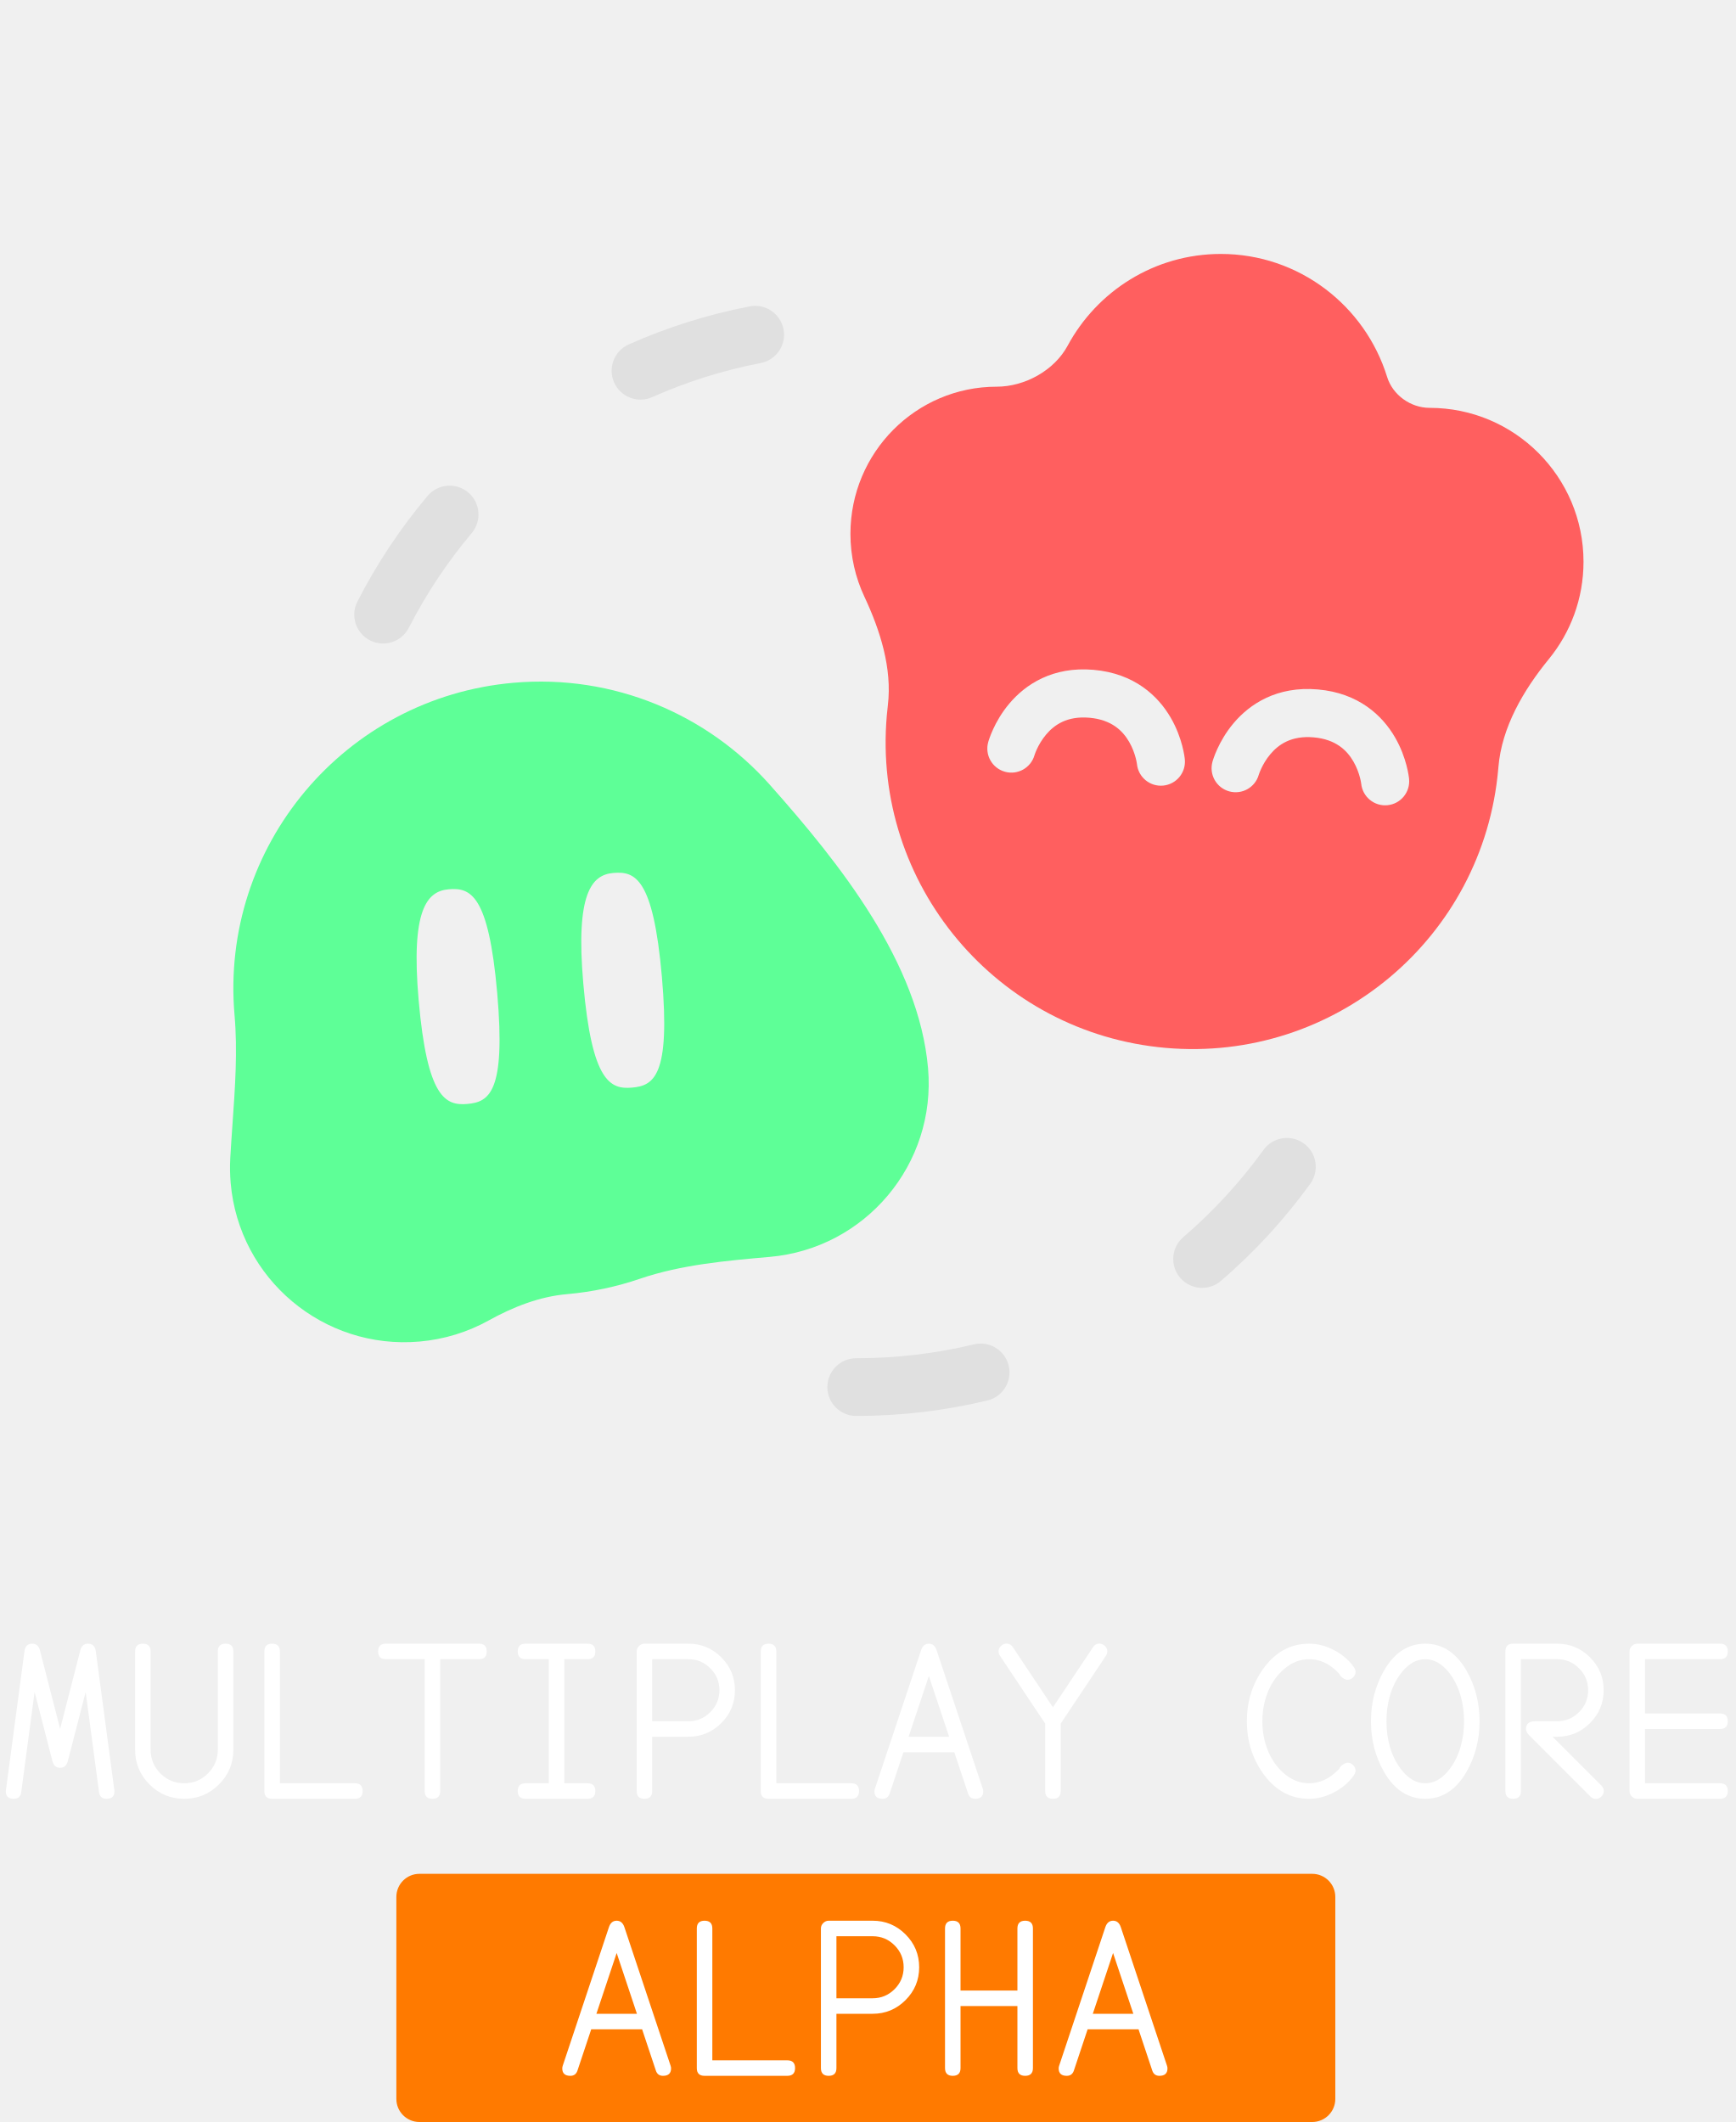
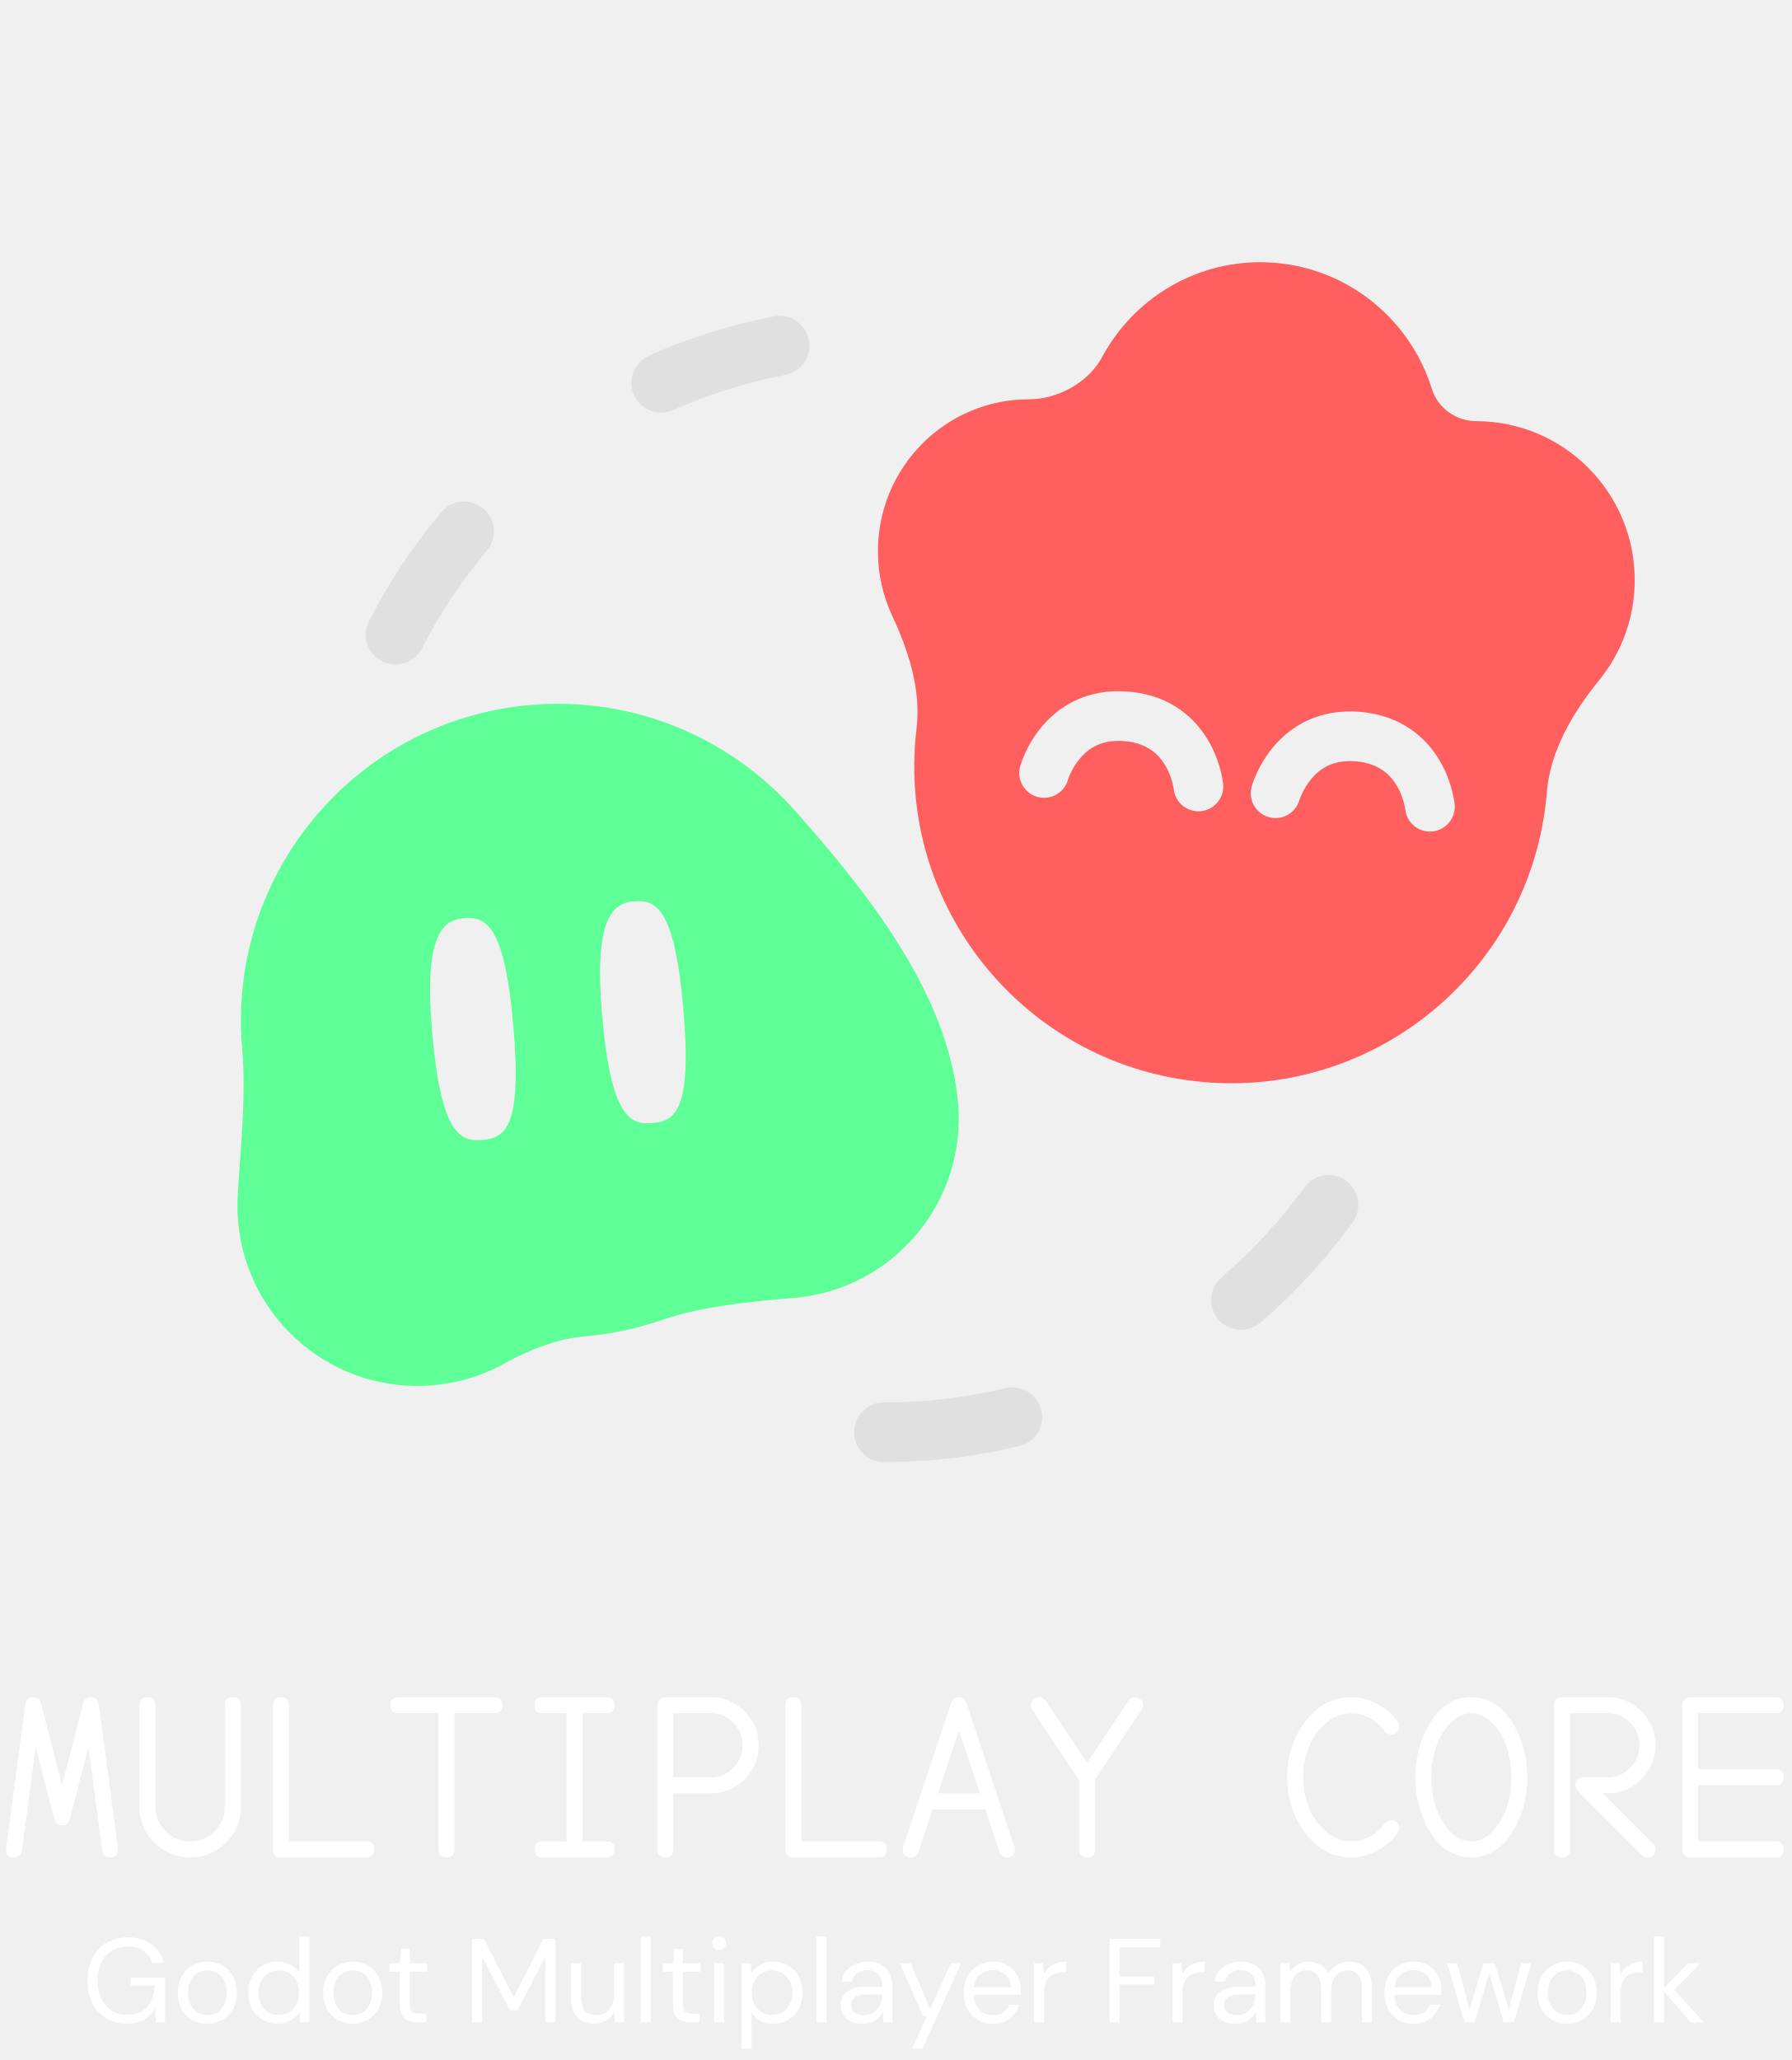
- <svg xmlns="http://www.w3.org/2000/svg" width="902" height="1103" viewBox="0 0 902 1103" fill="none">
+ <svg xmlns="http://www.w3.org/2000/svg" width="902" height="1037" viewBox="0 0 902 1037" fill="none">
  <path d="M59.469 931.076C59.469 933.692 58.107 935 55.384 935C53.055 935 51.747 933.835 51.46 931.506L44.526 879.476L35.281 915.274C34.672 917.675 33.328 918.875 31.25 918.875C29.172 918.875 27.828 917.675 27.219 915.274L17.974 879.476L11.04 931.506C10.753 933.835 9.445 935 7.116 935C4.393 935 3.031 933.692 3.031 931.076C3.031 930.861 3.049 930.646 3.085 930.431L12.706 858.352C13.029 855.701 14.373 854.375 16.738 854.375C18.816 854.375 20.16 855.54 20.769 857.869L31.25 898.665L41.731 857.869C42.34 855.54 43.648 854.375 45.655 854.375C48.092 854.375 49.471 855.701 49.794 858.352L59.415 930.431C59.451 930.646 59.469 930.861 59.469 931.076ZM121.281 909.469C121.281 916.528 118.791 922.548 113.81 927.529C108.829 932.51 102.809 935 95.75 935C88.691 935 82.671 932.51 77.69 927.529C72.709 922.548 70.219 916.528 70.219 909.469V858.406C70.219 855.719 71.562 854.375 74.25 854.375C76.938 854.375 78.281 855.719 78.281 858.406V909.469C78.281 914.27 79.983 918.391 83.388 921.831C86.828 925.235 90.948 926.938 95.75 926.938C100.552 926.938 104.655 925.235 108.059 921.831C111.499 918.391 113.219 914.27 113.219 909.469V858.406C113.219 855.719 114.563 854.375 117.25 854.375C119.938 854.375 121.281 855.719 121.281 858.406V909.469ZM188.469 930.969C188.469 933.656 187.125 935 184.438 935H141.438C138.75 935 137.406 933.674 137.406 931.022V858.406C137.406 855.719 138.75 854.375 141.438 854.375C144.125 854.375 145.469 855.719 145.469 858.406V926.938H184.438C187.125 926.938 188.469 928.281 188.469 930.969ZM252.969 858.406C252.969 861.094 251.625 862.438 248.938 862.438H228.781V930.969C228.781 933.656 227.438 935 224.75 935C222.062 935 220.719 933.656 220.719 930.969V862.438H200.562C197.875 862.438 196.531 861.094 196.531 858.406C196.531 855.719 197.875 854.375 200.562 854.375H248.938C251.625 854.375 252.969 855.719 252.969 858.406ZM309.406 930.969C309.406 933.656 308.062 935 305.375 935H273.125C270.438 935 269.094 933.656 269.094 930.969C269.094 928.281 270.438 926.938 273.125 926.938H285.219V862.438H273.125C270.438 862.438 269.094 861.094 269.094 858.406C269.094 855.719 270.438 854.375 273.125 854.375H305.375C308.062 854.375 309.406 855.719 309.406 858.406C309.406 861.094 308.062 862.438 305.375 862.438H293.281V926.938H305.375C308.062 926.938 309.406 928.281 309.406 930.969ZM381.969 878.562C381.969 885.227 379.604 890.925 374.874 895.655C370.144 900.385 364.446 902.75 357.781 902.75H338.969V930.969C338.969 933.656 337.625 935 334.938 935C332.25 935 330.906 933.656 330.906 930.969V858.406C330.906 857.331 331.3 856.4 332.089 855.611C332.913 854.787 333.863 854.375 334.938 854.375H357.781C364.446 854.375 370.144 856.74 374.874 861.47C379.604 866.2 381.969 871.898 381.969 878.562ZM373.906 878.562C373.906 874.119 372.33 870.321 369.176 867.167C366.023 864.014 362.225 862.438 357.781 862.438H338.969V894.688H357.781C362.225 894.688 366.023 893.111 369.176 889.958C372.33 886.804 373.906 883.006 373.906 878.562ZM446.469 930.969C446.469 933.656 445.125 935 442.438 935H399.438C396.75 935 395.406 933.674 395.406 931.022V858.406C395.406 855.719 396.75 854.375 399.438 854.375C402.125 854.375 403.469 855.719 403.469 858.406V926.938H442.438C445.125 926.938 446.469 928.281 446.469 930.969ZM511.022 931.13C511.022 933.71 509.625 935 506.83 935C504.967 935 503.73 934.086 503.121 932.259L495.973 910.812H469.528L462.379 932.259C461.77 934.086 460.533 935 458.67 935C455.875 935 454.478 933.71 454.478 931.13C454.478 930.664 454.567 930.18 454.746 929.679L478.719 857.761C479.471 855.504 480.815 854.375 482.75 854.375C484.685 854.375 486.029 855.504 486.781 857.761L510.754 929.679C510.933 930.18 511.022 930.664 511.022 931.13ZM493.285 902.75L482.75 871.145L472.215 902.75H493.285ZM575.522 858.352C575.522 859.141 575.272 859.911 574.77 860.664L551.281 895.924V930.969C551.281 933.656 549.938 935 547.25 935C544.562 935 543.219 933.656 543.219 930.969V895.924L519.73 860.664C519.228 859.911 518.978 859.141 518.978 858.352C518.978 857.277 519.408 856.346 520.268 855.557C521.128 854.733 522.095 854.321 523.17 854.321C524.496 854.321 525.571 854.93 526.395 856.149L547.25 887.431L568.105 856.149C568.929 854.93 570.004 854.321 571.33 854.321C572.405 854.321 573.373 854.733 574.233 855.557C575.093 856.346 575.522 857.277 575.522 858.352ZM704.522 920.326C704.522 921.115 704.218 921.957 703.609 922.853C701.1 926.436 697.696 929.356 693.396 931.614C689.132 933.871 684.796 935 680.389 935C670.678 935 662.687 930.593 656.416 921.778C650.826 913.858 648.031 904.828 648.031 894.688C648.031 884.547 650.826 875.517 656.416 867.597C662.687 858.782 670.678 854.375 680.389 854.375C684.796 854.375 689.132 855.504 693.396 857.761C697.696 860.019 701.1 862.939 703.609 866.522C704.218 867.418 704.522 868.26 704.522 869.049C704.522 870.124 704.093 871.073 703.233 871.897C702.408 872.722 701.441 873.134 700.33 873.134C699.649 873.134 698.825 872.811 697.858 872.166C696.926 871.485 696.37 870.84 696.191 870.231C696.155 870.16 695.779 869.747 695.063 868.995C690.691 864.623 685.8 862.438 680.389 862.438C675.408 862.438 670.839 864.355 666.683 868.189C662.992 871.557 660.233 875.803 658.405 880.927C656.864 885.227 656.094 889.814 656.094 894.688C656.094 899.561 656.864 904.147 658.405 908.447C660.233 913.572 662.974 917.818 666.629 921.186C670.785 925.02 675.372 926.938 680.389 926.938C685.764 926.938 690.655 924.752 695.063 920.38C695.385 920.129 695.761 919.735 696.191 919.197C696.227 918.66 696.765 918.033 697.804 917.316C698.879 916.6 699.721 916.241 700.33 916.241C701.441 916.241 702.408 916.653 703.233 917.477C704.093 918.302 704.522 919.251 704.522 920.326ZM768.969 894.688C768.969 904.327 766.711 913.088 762.196 920.971C756.821 930.324 749.673 935 740.75 935C731.828 935 724.679 930.324 719.304 920.971C714.789 913.088 712.531 904.327 712.531 894.688C712.531 885.048 714.789 876.287 719.304 868.404C724.679 859.051 731.828 854.375 740.75 854.375C749.673 854.375 756.821 859.051 762.196 868.404C766.711 876.287 768.969 885.048 768.969 894.688ZM760.906 894.688C760.906 889.993 760.315 885.586 759.133 881.465C757.735 876.592 755.585 872.399 752.683 868.888C749.099 864.588 745.122 862.438 740.75 862.438C736.378 862.438 732.401 864.588 728.817 868.888C725.915 872.399 723.765 876.592 722.368 881.465C721.185 885.586 720.594 889.993 720.594 894.688C720.594 899.382 721.185 903.789 722.368 907.91C723.765 912.783 725.915 916.976 728.817 920.487C732.401 924.787 736.378 926.938 740.75 926.938C745.122 926.938 749.099 924.787 752.683 920.487C755.585 916.976 757.735 912.783 759.133 907.91C760.315 903.789 760.906 899.382 760.906 894.688ZM833.522 930.915C833.522 932.026 833.11 932.993 832.286 933.817C831.462 934.642 830.495 935.054 829.384 935.054C828.345 935.054 827.413 934.642 826.589 933.817L794.876 902.105C793.694 900.922 793.103 899.812 793.103 898.772C793.103 896.049 794.715 894.688 797.94 894.688H809.281C813.725 894.688 817.523 893.111 820.676 889.958C823.83 886.804 825.406 883.006 825.406 878.562C825.406 874.119 823.83 870.321 820.676 867.167C817.523 864.014 813.725 862.438 809.281 862.438H790.469V930.969C790.469 933.656 789.125 935 786.438 935C783.75 935 782.406 933.656 782.406 930.969V858.352C782.406 855.701 783.732 854.375 786.384 854.375H809.281C815.946 854.375 821.644 856.74 826.374 861.47C831.104 866.2 833.469 871.898 833.469 878.562C833.469 885.227 831.104 890.925 826.374 895.655C821.644 900.385 815.946 902.75 809.281 902.75H806.916L832.286 928.12C833.11 928.944 833.522 929.876 833.522 930.915ZM897.969 930.969C897.969 933.656 896.625 935 893.938 935H850.938C849.863 935 848.913 934.606 848.089 933.817C847.3 932.993 846.906 932.044 846.906 930.969V858.406C846.906 857.331 847.3 856.4 848.089 855.611C848.913 854.787 849.863 854.375 850.938 854.375H893.938C896.625 854.375 897.969 855.719 897.969 858.406C897.969 861.094 896.625 862.438 893.938 862.438H854.969V890.656H893.938C896.625 890.656 897.969 892 897.969 894.688C897.969 897.375 896.625 898.719 893.938 898.719H854.969V926.938H893.938C896.625 926.938 897.969 928.281 897.969 930.969Z" fill="white" />
-   <rect x="206" y="974" width="488" height="129" rx="12" fill="#FF7A00" />
-   <path d="M348.772 1075.13C348.772 1077.71 347.375 1079 344.58 1079C342.717 1079 341.48 1078.09 340.871 1076.26L333.723 1054.81H307.278L300.129 1076.26C299.52 1078.09 298.283 1079 296.42 1079C293.625 1079 292.228 1077.71 292.228 1075.13C292.228 1074.66 292.317 1074.18 292.496 1073.68L316.469 1001.76C317.221 999.504 318.565 998.375 320.5 998.375C322.435 998.375 323.779 999.504 324.531 1001.76L348.504 1073.68C348.683 1074.18 348.772 1074.66 348.772 1075.13ZM331.035 1046.75L320.5 1015.14L309.965 1046.75H331.035ZM413.219 1074.97C413.219 1077.66 411.875 1079 409.188 1079H366.188C363.5 1079 362.156 1077.67 362.156 1075.02V1002.41C362.156 999.719 363.5 998.375 366.188 998.375C368.875 998.375 370.219 999.719 370.219 1002.41V1070.94H409.188C411.875 1070.94 413.219 1072.28 413.219 1074.97ZM477.719 1022.56C477.719 1029.23 475.354 1034.92 470.624 1039.65C465.894 1044.38 460.196 1046.75 453.531 1046.75H434.719V1074.97C434.719 1077.66 433.375 1079 430.688 1079C428 1079 426.656 1077.66 426.656 1074.97V1002.41C426.656 1001.33 427.05 1000.4 427.839 999.611C428.663 998.787 429.613 998.375 430.688 998.375H453.531C460.196 998.375 465.894 1000.74 470.624 1005.47C475.354 1010.2 477.719 1015.9 477.719 1022.56ZM469.656 1022.56C469.656 1018.12 468.08 1014.32 464.926 1011.17C461.773 1008.01 457.975 1006.44 453.531 1006.44H434.719V1038.69H453.531C457.975 1038.69 461.773 1037.11 464.926 1033.96C468.08 1030.8 469.656 1027.01 469.656 1022.56ZM536.844 1074.97C536.844 1077.66 535.5 1079 532.813 1079C530.125 1079 528.781 1077.66 528.781 1074.97V1042.72H499.219V1074.97C499.219 1077.66 497.875 1079 495.188 1079C492.5 1079 491.156 1077.66 491.156 1074.97V1002.41C491.156 999.719 492.5 998.375 495.188 998.375C497.875 998.375 499.219 999.719 499.219 1002.41V1034.66H528.781V1002.41C528.781 999.719 530.125 998.375 532.813 998.375C535.5 998.375 536.844 999.719 536.844 1002.41V1074.97ZM606.772 1075.13C606.772 1077.71 605.375 1079 602.58 1079C600.717 1079 599.48 1078.09 598.871 1076.26L591.723 1054.81H565.278L558.129 1076.26C557.52 1078.09 556.283 1079 554.42 1079C551.625 1079 550.228 1077.71 550.228 1075.13C550.228 1074.66 550.317 1074.18 550.496 1073.68L574.469 1001.76C575.221 999.504 576.565 998.375 578.5 998.375C580.435 998.375 581.779 999.504 582.531 1001.76L606.504 1073.68C606.683 1074.18 606.772 1074.66 606.772 1075.13ZM589.035 1046.75L578.5 1015.14L567.965 1046.75H589.035Z" fill="white" />
  <path fill-rule="evenodd" clip-rule="evenodd" d="M332.511 664.716C353.965 657.383 377.421 655.309 400.007 653.333C449.834 648.974 486.693 605.047 482.334 555.22C477.54 500.428 436.638 449.023 400.098 407.914C367.731 371.502 319.155 350.327 266.893 354.9C179.139 362.577 114.224 439.94 121.902 527.694C123.523 546.229 122.179 565.275 120.851 584.083C120.426 590.116 120.002 596.124 119.678 602.084C119.447 606.331 119.513 610.646 119.894 615.006C124.253 664.834 168.18 701.693 218.007 697.333C231.071 696.19 243.244 692.327 254.016 686.351C266.608 679.365 280.351 673.941 294.696 672.686C307.872 671.533 320.533 668.809 332.511 664.716ZM344.01 507.76C348.529 559.415 339.747 564.347 328.468 565.334C317.19 566.321 307.625 562.3 303.166 511.334C299.068 464.5 307.428 454.747 318.707 453.76C329.986 452.773 339.49 456.106 344.01 507.76ZM258.424 516.252C262.943 567.906 254.161 572.839 242.883 573.826C231.604 574.812 222.039 570.791 217.58 519.825C213.483 472.992 221.843 463.238 233.121 462.252C244.4 461.265 253.905 464.597 258.424 516.252Z" fill="#5EFF97" />
  <path fill-rule="evenodd" clip-rule="evenodd" d="M720.93 195.934C723.836 205.327 733.168 212 743 212C787.183 212 823 247.818 823 292C823 311.202 816.235 328.824 804.958 342.613C791.805 358.694 780.458 378.084 778.763 398.79C778.738 399.092 778.712 399.395 778.686 399.697C771.008 487.452 693.646 552.367 605.891 544.689C518.137 537.012 453.222 459.649 460.9 371.895C461.053 370.139 461.235 368.392 461.444 366.654C463.758 347.412 457.467 327.669 449.236 310.122C444.595 300.227 442 289.169 442 277.501C442 235.251 476.026 201.001 518 201.001C532.627 201.001 547.943 192.574 554.883 179.699C570.196 151.291 600.108 132 634.5 132C675.109 132 709.47 158.893 720.93 195.934ZM654.218 402.74C652.331 409.335 645.474 413.184 638.853 411.344C632.202 409.496 628.308 402.605 630.157 395.954L630.16 395.941C630.157 395.954 630.159 395.948 630.16 395.941L630.172 395.901L630.19 395.836C630.204 395.788 630.22 395.733 630.238 395.671C630.275 395.546 630.322 395.39 630.38 395.206C630.495 394.838 630.654 394.355 630.86 393.774C631.272 392.616 631.879 391.051 632.72 389.222C634.387 385.6 637.061 380.744 641.11 375.932C649.477 365.989 663.631 356.506 684.93 358.369C706.23 360.233 718.522 372.03 725.036 383.275C728.187 388.716 729.978 393.963 730.99 397.82C731.501 399.767 731.827 401.414 732.031 402.626C732.133 403.233 732.206 403.736 732.255 404.119C732.28 404.31 732.3 404.472 732.314 404.601C732.322 404.666 732.328 404.723 732.333 404.772L732.34 404.839L732.344 404.881C732.345 404.888 732.34 404.839 732.34 404.839L732.345 404.894C733.011 411.765 727.98 417.875 721.109 418.541C714.269 419.203 708.184 414.222 707.471 407.399L707.465 407.35L707.458 407.298C707.444 407.193 707.418 407.016 707.378 406.777C707.282 406.206 707.106 405.299 706.808 404.164C706.203 401.856 705.151 398.824 703.403 395.806C700.117 390.133 694.377 384.291 682.752 383.274C671.126 382.257 664.459 387.013 660.238 392.029C657.992 394.698 656.43 397.502 655.433 399.669C654.943 400.735 654.612 401.598 654.418 402.143C654.322 402.414 654.261 402.603 654.233 402.693L654.218 402.74ZM522.299 401.147C528.919 402.987 535.777 399.138 537.663 392.543L537.678 392.495C537.706 392.405 537.767 392.217 537.863 391.946C538.057 391.401 538.388 390.538 538.878 389.472C539.875 387.305 541.437 384.501 543.683 381.832C547.905 376.816 554.572 372.06 566.197 373.077C577.822 374.094 583.562 379.935 586.848 385.609C588.596 388.627 589.648 391.659 590.253 393.967C590.551 395.102 590.727 396.009 590.823 396.579C590.871 396.863 590.898 397.059 590.91 397.153L590.917 397.202C591.629 404.025 597.714 409.006 604.554 408.343C611.425 407.678 616.456 401.568 615.791 394.697L615.788 394.671C615.785 394.642 615.79 394.69 615.789 394.684L615.788 394.671L615.785 394.642L615.778 394.575C615.773 394.526 615.767 394.469 615.76 394.404C615.745 394.274 615.726 394.113 615.701 393.922C615.651 393.539 615.579 393.036 615.476 392.429C615.272 391.216 614.946 389.57 614.435 387.623C613.423 383.766 611.633 378.519 608.481 373.078C601.967 361.832 589.676 350.035 568.376 348.172C547.076 346.308 532.923 355.792 524.555 365.735C520.506 370.546 517.832 375.402 516.166 379.025C515.324 380.854 514.717 382.419 514.306 383.577C514.099 384.158 513.941 384.641 513.825 385.009C513.8 385.088 513.778 385.162 513.757 385.23C513.729 385.321 513.704 385.402 513.683 385.474C513.673 385.51 513.663 385.545 513.653 385.576C513.647 385.598 513.641 385.619 513.635 385.638L513.617 385.703L513.609 385.731L513.606 385.744C513.604 385.75 513.66 385.554 513.653 385.576L513.602 385.756C511.754 392.408 515.647 399.298 522.299 401.147Z" fill="#FF5F5F" />
  <path fill-rule="evenodd" clip-rule="evenodd" d="M407.23 171.151C408.797 179.285 403.472 187.15 395.337 188.717C375.677 192.503 356.804 198.495 338.983 206.427C331.415 209.795 322.549 206.391 319.18 198.822C315.811 191.254 319.216 182.388 326.785 179.019C346.668 170.169 367.729 163.482 389.664 159.258C397.799 157.691 405.663 163.016 407.23 171.151ZM243.346 255.962C249.685 261.295 250.502 270.757 245.169 277.097C232.502 292.156 221.509 308.662 212.473 326.33C208.701 333.706 199.664 336.627 192.288 332.855C184.913 329.083 181.991 320.046 185.764 312.67C195.841 292.965 208.097 274.564 222.211 257.785C227.544 251.446 237.006 250.629 243.346 255.962ZM677.629 594.343C684.343 599.196 685.852 608.573 680.999 615.287C667.541 633.907 651.934 650.87 634.543 665.812C628.259 671.21 618.789 670.493 613.39 664.209C607.991 657.925 608.709 648.455 614.993 643.056C630.602 629.645 644.609 614.422 656.685 597.714C661.538 590.999 670.914 589.49 677.629 594.343ZM524.259 709.879C526.193 717.935 521.231 726.033 513.175 727.967C491.292 733.221 468.461 736 445.001 736C436.716 736 430.001 729.284 430.001 721C430.001 712.716 436.716 706 445.001 706C466.084 706 486.565 703.503 506.171 698.796C514.227 696.862 522.325 701.824 524.259 709.879Z" fill="#E0E0E0" />
+   <path d="M63.721 1018.72C59.801 1018.72 56.361 1017.82 53.401 1016.02C50.441 1014.18 48.141 1011.64 46.501 1008.4C44.861 1005.12 44.041 1001.34 44.041 997.06C44.041 992.78 44.861 989 46.501 985.72C48.181 982.44 50.541 979.88 53.581 978.04C56.661 976.2 60.281 975.28 64.441 975.28C69.161 975.28 73.081 976.42 76.201 978.7C79.361 980.98 81.401 984.12 82.321 988.12H76.501C75.941 985.6 74.601 983.6 72.481 982.12C70.401 980.64 67.721 979.9 64.441 979.9C61.361 979.9 58.681 980.6 56.401 982C54.121 983.36 52.341 985.32 51.061 987.88C49.821 990.44 49.201 993.5 49.201 997.06C49.201 1000.62 49.821 1003.68 51.061 1006.24C52.301 1008.8 54.021 1010.78 56.221 1012.18C58.421 1013.54 60.981 1014.22 63.901 1014.22C68.381 1014.22 71.761 1012.92 74.041 1010.32C76.321 1007.68 77.621 1004.08 77.941 999.52H65.821V995.56H83.101V1018H78.481L78.061 1011.1C76.541 1013.54 74.681 1015.42 72.481 1016.74C70.281 1018.06 67.361 1018.72 63.721 1018.72ZM104.331 1018.72C101.531 1018.72 99.011 1018.08 96.771 1016.8C94.531 1015.52 92.751 1013.72 91.431 1011.4C90.151 1009.04 89.511 1006.28 89.511 1003.12C89.511 999.96 90.171 997.22 91.491 994.9C92.811 992.54 94.591 990.72 96.831 989.44C99.111 988.16 101.651 987.52 104.451 987.52C107.251 987.52 109.771 988.16 112.011 989.44C114.251 990.72 116.011 992.54 117.291 994.9C118.611 997.22 119.271 999.96 119.271 1003.12C119.271 1006.28 118.611 1009.04 117.291 1011.4C115.971 1013.72 114.171 1015.52 111.891 1016.8C109.651 1018.08 107.131 1018.72 104.331 1018.72ZM104.331 1014.4C106.051 1014.4 107.651 1013.98 109.131 1013.14C110.611 1012.3 111.811 1011.04 112.731 1009.36C113.651 1007.68 114.111 1005.6 114.111 1003.12C114.111 1000.64 113.651 998.56 112.731 996.88C111.851 995.2 110.671 993.94 109.191 993.1C107.711 992.26 106.131 991.84 104.451 991.84C102.731 991.84 101.131 992.26 99.651 993.1C98.171 993.94 96.971 995.2 96.051 996.88C95.131 998.56 94.671 1000.64 94.671 1003.12C94.671 1005.6 95.131 1007.68 96.051 1009.36C96.971 1011.04 98.151 1012.3 99.591 1013.14C101.071 1013.98 102.651 1014.4 104.331 1014.4ZM139.779 1018.72C136.819 1018.72 134.219 1018.04 131.979 1016.68C129.779 1015.32 128.059 1013.46 126.819 1011.1C125.619 1008.74 125.019 1006.06 125.019 1003.06C125.019 1000.06 125.639 997.4 126.879 995.08C128.119 992.72 129.839 990.88 132.039 989.56C134.239 988.2 136.839 987.52 139.839 987.52C142.279 987.52 144.439 988.02 146.319 989.02C148.199 990.02 149.659 991.42 150.699 993.22V974.8H155.739V1018H151.179L150.699 1013.08C149.739 1014.52 148.359 1015.82 146.559 1016.98C144.759 1018.14 142.499 1018.72 139.779 1018.72ZM140.319 1014.34C142.319 1014.34 144.079 1013.88 145.599 1012.96C147.159 1012 148.359 1010.68 149.199 1009C150.079 1007.32 150.519 1005.36 150.519 1003.12C150.519 1000.88 150.079 998.92 149.199 997.24C148.359 995.56 147.159 994.26 145.599 993.34C144.079 992.38 142.319 991.9 140.319 991.9C138.359 991.9 136.599 992.38 135.039 993.34C133.519 994.26 132.319 995.56 131.439 997.24C130.599 998.92 130.179 1000.88 130.179 1003.12C130.179 1005.36 130.599 1007.32 131.439 1009C132.319 1010.68 133.519 1012 135.039 1012.96C136.599 1013.88 138.359 1014.34 140.319 1014.34ZM177.514 1018.72C174.714 1018.72 172.194 1018.08 169.954 1016.8C167.714 1015.52 165.934 1013.72 164.614 1011.4C163.334 1009.04 162.694 1006.28 162.694 1003.12C162.694 999.96 163.354 997.22 164.674 994.9C165.994 992.54 167.774 990.72 170.014 989.44C172.294 988.16 174.834 987.52 177.634 987.52C180.434 987.52 182.954 988.16 185.194 989.44C187.434 990.72 189.194 992.54 190.474 994.9C191.794 997.22 192.454 999.96 192.454 1003.12C192.454 1006.28 191.794 1009.04 190.474 1011.4C189.154 1013.72 187.354 1015.52 185.074 1016.8C182.834 1018.08 180.314 1018.72 177.514 1018.72ZM177.514 1014.4C179.234 1014.4 180.834 1013.98 182.314 1013.14C183.794 1012.3 184.994 1011.04 185.914 1009.36C186.834 1007.68 187.294 1005.6 187.294 1003.12C187.294 1000.64 186.834 998.56 185.914 996.88C185.034 995.2 183.854 993.94 182.374 993.1C180.894 992.26 179.314 991.84 177.634 991.84C175.914 991.84 174.314 992.26 172.834 993.1C171.354 993.94 170.154 995.2 169.234 996.88C168.314 998.56 167.854 1000.64 167.854 1003.12C167.854 1005.6 168.314 1007.68 169.234 1009.36C170.154 1011.04 171.334 1012.3 172.774 1013.14C174.254 1013.98 175.834 1014.4 177.514 1014.4ZM210.05 1018C207.33 1018 205.19 1017.34 203.63 1016.02C202.07 1014.7 201.29 1012.32 201.29 1008.88V992.5H196.13V988.24H201.29L201.95 981.1H206.33V988.24H215.09V992.5H206.33V1008.88C206.33 1010.76 206.71 1012.04 207.47 1012.72C208.23 1013.36 209.57 1013.68 211.49 1013.68H214.61V1018H210.05ZM237.672 1018V976H243.552L258.672 1005.28L273.672 976H279.612V1018H274.572V985L260.532 1012H256.752L242.712 985.06V1018H237.672ZM299.033 1018.72C295.513 1018.72 292.713 1017.66 290.633 1015.54C288.553 1013.38 287.513 1010.08 287.513 1005.64V988.24H292.553V1005.1C292.553 1011.3 295.093 1014.4 300.173 1014.4C302.773 1014.4 304.913 1013.48 306.593 1011.64C308.313 1009.76 309.173 1007.1 309.173 1003.66V988.24H314.213V1018H309.653L309.293 1012.66C308.373 1014.54 306.993 1016.02 305.153 1017.1C303.353 1018.18 301.313 1018.72 299.033 1018.72ZM322.509 1018V974.8H327.549V1018H322.509ZM347.57 1018C344.85 1018 342.71 1017.34 341.15 1016.02C339.59 1014.7 338.81 1012.32 338.81 1008.88V992.5H333.65V988.24H338.81L339.47 981.1H343.85V988.24H352.61V992.5H343.85V1008.88C343.85 1010.76 344.23 1012.04 344.99 1012.72C345.75 1013.36 347.09 1013.68 349.01 1013.68H352.13V1018H347.57ZM362.073 981.64C361.073 981.64 360.233 981.32 359.553 980.68C358.913 980 358.593 979.16 358.593 978.16C358.593 977.2 358.913 976.4 359.553 975.76C360.233 975.12 361.073 974.8 362.073 974.8C363.033 974.8 363.853 975.12 364.533 975.76C365.213 976.4 365.553 977.2 365.553 978.16C365.553 979.16 365.213 980 364.533 980.68C363.853 981.32 363.033 981.64 362.073 981.64ZM359.553 1018V988.24H364.593V1018H359.553ZM373.369 1031.2V988.24H377.929L378.409 993.16C379.369 991.72 380.729 990.42 382.489 989.26C384.289 988.1 386.569 987.52 389.329 987.52C392.289 987.52 394.869 988.2 397.069 989.56C399.269 990.92 400.969 992.78 402.169 995.14C403.409 997.5 404.029 1000.18 404.029 1003.18C404.029 1006.18 403.409 1008.86 402.169 1011.22C400.969 1013.54 399.249 1015.38 397.009 1016.74C394.809 1018.06 392.229 1018.72 389.269 1018.72C386.829 1018.72 384.649 1018.22 382.729 1017.22C380.849 1016.22 379.409 1014.82 378.409 1013.02V1031.2H373.369ZM388.729 1014.34C390.729 1014.34 392.489 1013.88 394.009 1012.96C395.529 1012 396.729 1010.68 397.609 1009C398.489 1007.32 398.929 1005.36 398.929 1003.12C398.929 1000.88 398.489 998.92 397.609 997.24C396.729 995.56 395.529 994.26 394.009 993.34C392.489 992.38 390.729 991.9 388.729 991.9C386.729 991.9 384.969 992.38 383.449 993.34C381.929 994.26 380.729 995.56 379.849 997.24C378.969 998.92 378.529 1000.88 378.529 1003.12C378.529 1005.36 378.969 1007.32 379.849 1009C380.729 1010.68 381.929 1012 383.449 1012.96C384.969 1013.88 386.729 1014.34 388.729 1014.34ZM411.044 1018V974.8H416.084V1018H411.044ZM434.245 1018.72C431.765 1018.72 429.705 1018.3 428.065 1017.46C426.425 1016.62 425.205 1015.5 424.405 1014.1C423.605 1012.7 423.205 1011.18 423.205 1009.54C423.205 1006.5 424.365 1004.16 426.685 1002.52C429.005 1000.88 432.165 1000.06 436.165 1000.06H444.205V999.7C444.205 997.1 443.525 995.14 442.165 993.82C440.805 992.46 438.985 991.78 436.705 991.78C434.745 991.78 433.045 992.28 431.605 993.28C430.205 994.24 429.325 995.66 428.965 997.54H423.805C424.005 995.38 424.725 993.56 425.965 992.08C427.245 990.6 428.825 989.48 430.705 988.72C432.585 987.92 434.585 987.52 436.705 987.52C440.865 987.52 443.985 988.64 446.065 990.88C448.185 993.08 449.245 996.02 449.245 999.7V1018H444.745L444.445 1012.66C443.605 1014.34 442.365 1015.78 440.725 1016.98C439.125 1018.14 436.965 1018.72 434.245 1018.72ZM435.025 1014.46C436.945 1014.46 438.585 1013.96 439.945 1012.96C441.345 1011.96 442.405 1010.66 443.125 1009.06C443.845 1007.46 444.205 1005.78 444.205 1004.02V1003.96H436.585C433.625 1003.96 431.525 1004.48 430.285 1005.52C429.085 1006.52 428.485 1007.78 428.485 1009.3C428.485 1010.86 429.045 1012.12 430.165 1013.08C431.325 1014 432.945 1014.46 435.025 1014.46ZM459.167 1031.2L466.547 1015.12H464.807L452.987 988.24H458.447L468.287 1011.4L478.727 988.24H483.947L464.447 1031.2H459.167ZM499.834 1018.72C496.994 1018.72 494.474 1018.08 492.274 1016.8C490.074 1015.48 488.334 1013.66 487.054 1011.34C485.814 1009.02 485.194 1006.28 485.194 1003.12C485.194 1000 485.814 997.28 487.054 994.96C488.294 992.6 490.014 990.78 492.214 989.5C494.454 988.18 497.034 987.52 499.954 987.52C502.834 987.52 505.314 988.18 507.394 989.5C509.514 990.78 511.134 992.48 512.254 994.6C513.374 996.72 513.934 999 513.934 1001.44C513.934 1001.88 513.914 1002.32 513.874 1002.76C513.874 1003.2 513.874 1003.7 513.874 1004.26H490.174C490.294 1006.54 490.814 1008.44 491.734 1009.96C492.694 1011.44 493.874 1012.56 495.274 1013.32C496.714 1014.08 498.234 1014.46 499.834 1014.46C501.914 1014.46 503.654 1013.98 505.054 1013.02C506.454 1012.06 507.474 1010.76 508.114 1009.12H513.094C512.294 1011.88 510.754 1014.18 508.474 1016.02C506.234 1017.82 503.354 1018.72 499.834 1018.72ZM499.834 991.78C497.434 991.78 495.294 992.52 493.414 994C491.574 995.44 490.514 997.56 490.234 1000.36H508.954C508.834 997.68 507.914 995.58 506.194 994.06C504.474 992.54 502.354 991.78 499.834 991.78ZM520.615 1018V988.24H525.175L525.595 993.94C526.515 991.98 527.915 990.42 529.795 989.26C531.675 988.1 533.995 987.52 536.755 987.52V992.8H535.375C533.615 992.8 531.995 993.12 530.515 993.76C529.035 994.36 527.855 995.4 526.975 996.88C526.095 998.36 525.655 1000.4 525.655 1003V1018H520.615ZM558.59 1018V976H584.15V980.14H563.63V994.9H581.09V998.98H563.63V1018H558.59ZM590.341 1018V988.24H594.901L595.321 993.94C596.241 991.98 597.641 990.42 599.521 989.26C601.401 988.1 603.721 987.52 606.481 987.52V992.8H605.101C603.341 992.8 601.721 993.12 600.241 993.76C598.761 994.36 597.581 995.4 596.701 996.88C595.821 998.36 595.381 1000.4 595.381 1003V1018H590.341ZM622.038 1018.72C619.558 1018.72 617.498 1018.3 615.858 1017.46C614.218 1016.62 612.998 1015.5 612.198 1014.1C611.398 1012.7 610.998 1011.18 610.998 1009.54C610.998 1006.5 612.158 1004.16 614.478 1002.52C616.798 1000.88 619.958 1000.06 623.958 1000.06H631.998V999.7C631.998 997.1 631.318 995.14 629.958 993.82C628.598 992.46 626.778 991.78 624.498 991.78C622.538 991.78 620.838 992.28 619.398 993.28C617.998 994.24 617.118 995.66 616.758 997.54H611.598C611.798 995.38 612.518 993.56 613.758 992.08C615.038 990.6 616.618 989.48 618.498 988.72C620.378 987.92 622.378 987.52 624.498 987.52C628.658 987.52 631.778 988.64 633.858 990.88C635.978 993.08 637.038 996.02 637.038 999.7V1018H632.538L632.238 1012.66C631.398 1014.34 630.158 1015.78 628.518 1016.98C626.918 1018.14 624.758 1018.72 622.038 1018.72ZM622.818 1014.46C624.738 1014.46 626.378 1013.96 627.738 1012.96C629.138 1011.96 630.198 1010.66 630.918 1009.06C631.638 1007.46 631.998 1005.78 631.998 1004.02V1003.96H624.378C621.418 1003.96 619.318 1004.48 618.078 1005.52C616.878 1006.52 616.278 1007.78 616.278 1009.3C616.278 1010.86 616.838 1012.12 617.958 1013.08C619.118 1014 620.738 1014.46 622.818 1014.46ZM644.599 1018V988.24H649.159L649.519 992.56C650.479 990.96 651.759 989.72 653.359 988.84C654.959 987.96 656.759 987.52 658.759 987.52C661.119 987.52 663.139 988 664.819 988.96C666.539 989.92 667.859 991.38 668.779 993.34C669.819 991.54 671.239 990.12 673.039 989.08C674.879 988.04 676.859 987.52 678.979 987.52C682.539 987.52 685.379 988.6 687.499 990.76C689.619 992.88 690.679 996.16 690.679 1000.6V1018H685.699V1001.14C685.699 998.06 685.079 995.74 683.839 994.18C682.599 992.62 680.819 991.84 678.499 991.84C676.099 991.84 674.099 992.78 672.499 994.66C670.939 996.5 670.159 999.14 670.159 1002.58V1018H665.119V1001.14C665.119 998.06 664.499 995.74 663.259 994.18C662.019 992.62 660.239 991.84 657.919 991.84C655.559 991.84 653.579 992.78 651.979 994.66C650.419 996.5 649.639 999.14 649.639 1002.58V1018H644.599ZM711.651 1018.72C708.811 1018.72 706.291 1018.08 704.091 1016.8C701.891 1015.48 700.151 1013.66 698.871 1011.34C697.631 1009.02 697.011 1006.28 697.011 1003.12C697.011 1000 697.631 997.28 698.871 994.96C700.111 992.6 701.831 990.78 704.031 989.5C706.271 988.18 708.851 987.52 711.771 987.52C714.651 987.52 717.131 988.18 719.211 989.5C721.331 990.78 722.951 992.48 724.071 994.6C725.191 996.72 725.751 999 725.751 1001.44C725.751 1001.88 725.731 1002.32 725.691 1002.76C725.691 1003.2 725.691 1003.7 725.691 1004.26H701.991C702.111 1006.54 702.631 1008.44 703.551 1009.96C704.511 1011.44 705.691 1012.56 707.091 1013.32C708.531 1014.08 710.051 1014.46 711.651 1014.46C713.731 1014.46 715.471 1013.98 716.871 1013.02C718.271 1012.06 719.291 1010.76 719.931 1009.12H724.911C724.111 1011.88 722.571 1014.18 720.291 1016.02C718.051 1017.82 715.171 1018.72 711.651 1018.72ZM711.651 991.78C709.251 991.78 707.111 992.52 705.231 994C703.391 995.44 702.331 997.56 702.051 1000.36H720.771C720.651 997.68 719.731 995.58 718.011 994.06C716.291 992.54 714.171 991.78 711.651 991.78ZM737.259 1018L728.559 988.24H733.599L739.899 1011.58L746.859 988.24H752.559L759.579 1011.58L765.819 988.24H770.919L762.219 1018H757.059L749.739 993.46L742.419 1018H737.259ZM788.94 1018.72C786.14 1018.72 783.62 1018.08 781.38 1016.8C779.14 1015.52 777.36 1013.72 776.04 1011.4C774.76 1009.04 774.12 1006.28 774.12 1003.12C774.12 999.96 774.78 997.22 776.1 994.9C777.42 992.54 779.2 990.72 781.44 989.44C783.72 988.16 786.26 987.52 789.06 987.52C791.86 987.52 794.38 988.16 796.62 989.44C798.86 990.72 800.62 992.54 801.9 994.9C803.22 997.22 803.88 999.96 803.88 1003.12C803.88 1006.28 803.22 1009.04 801.9 1011.4C800.58 1013.72 798.78 1015.52 796.5 1016.8C794.26 1018.08 791.74 1018.72 788.94 1018.72ZM788.94 1014.4C790.66 1014.4 792.26 1013.98 793.74 1013.14C795.22 1012.3 796.42 1011.04 797.34 1009.36C798.26 1007.68 798.72 1005.6 798.72 1003.12C798.72 1000.64 798.26 998.56 797.34 996.88C796.46 995.2 795.28 993.94 793.8 993.1C792.32 992.26 790.74 991.84 789.06 991.84C787.34 991.84 785.74 992.26 784.26 993.1C782.78 993.94 781.58 995.2 780.66 996.88C779.74 998.56 779.28 1000.64 779.28 1003.12C779.28 1005.6 779.74 1007.68 780.66 1009.36C781.58 1011.04 782.76 1012.3 784.2 1013.14C785.68 1013.98 787.26 1014.4 788.94 1014.4ZM810.888 1018V988.24H815.448L815.868 993.94C816.788 991.98 818.188 990.42 820.068 989.26C821.948 988.1 824.268 987.52 827.028 987.52V992.8H825.648C823.888 992.8 822.268 993.12 820.788 993.76C819.308 994.36 818.128 995.4 817.248 996.88C816.368 998.36 815.928 1000.4 815.928 1003V1018H810.888ZM832.685 1018V974.8H837.725V1000.78L849.905 988.24H856.085L842.885 1001.68L857.765 1018H851.345L837.725 1002.58V1018H832.685Z" fill="white" />
</svg>
